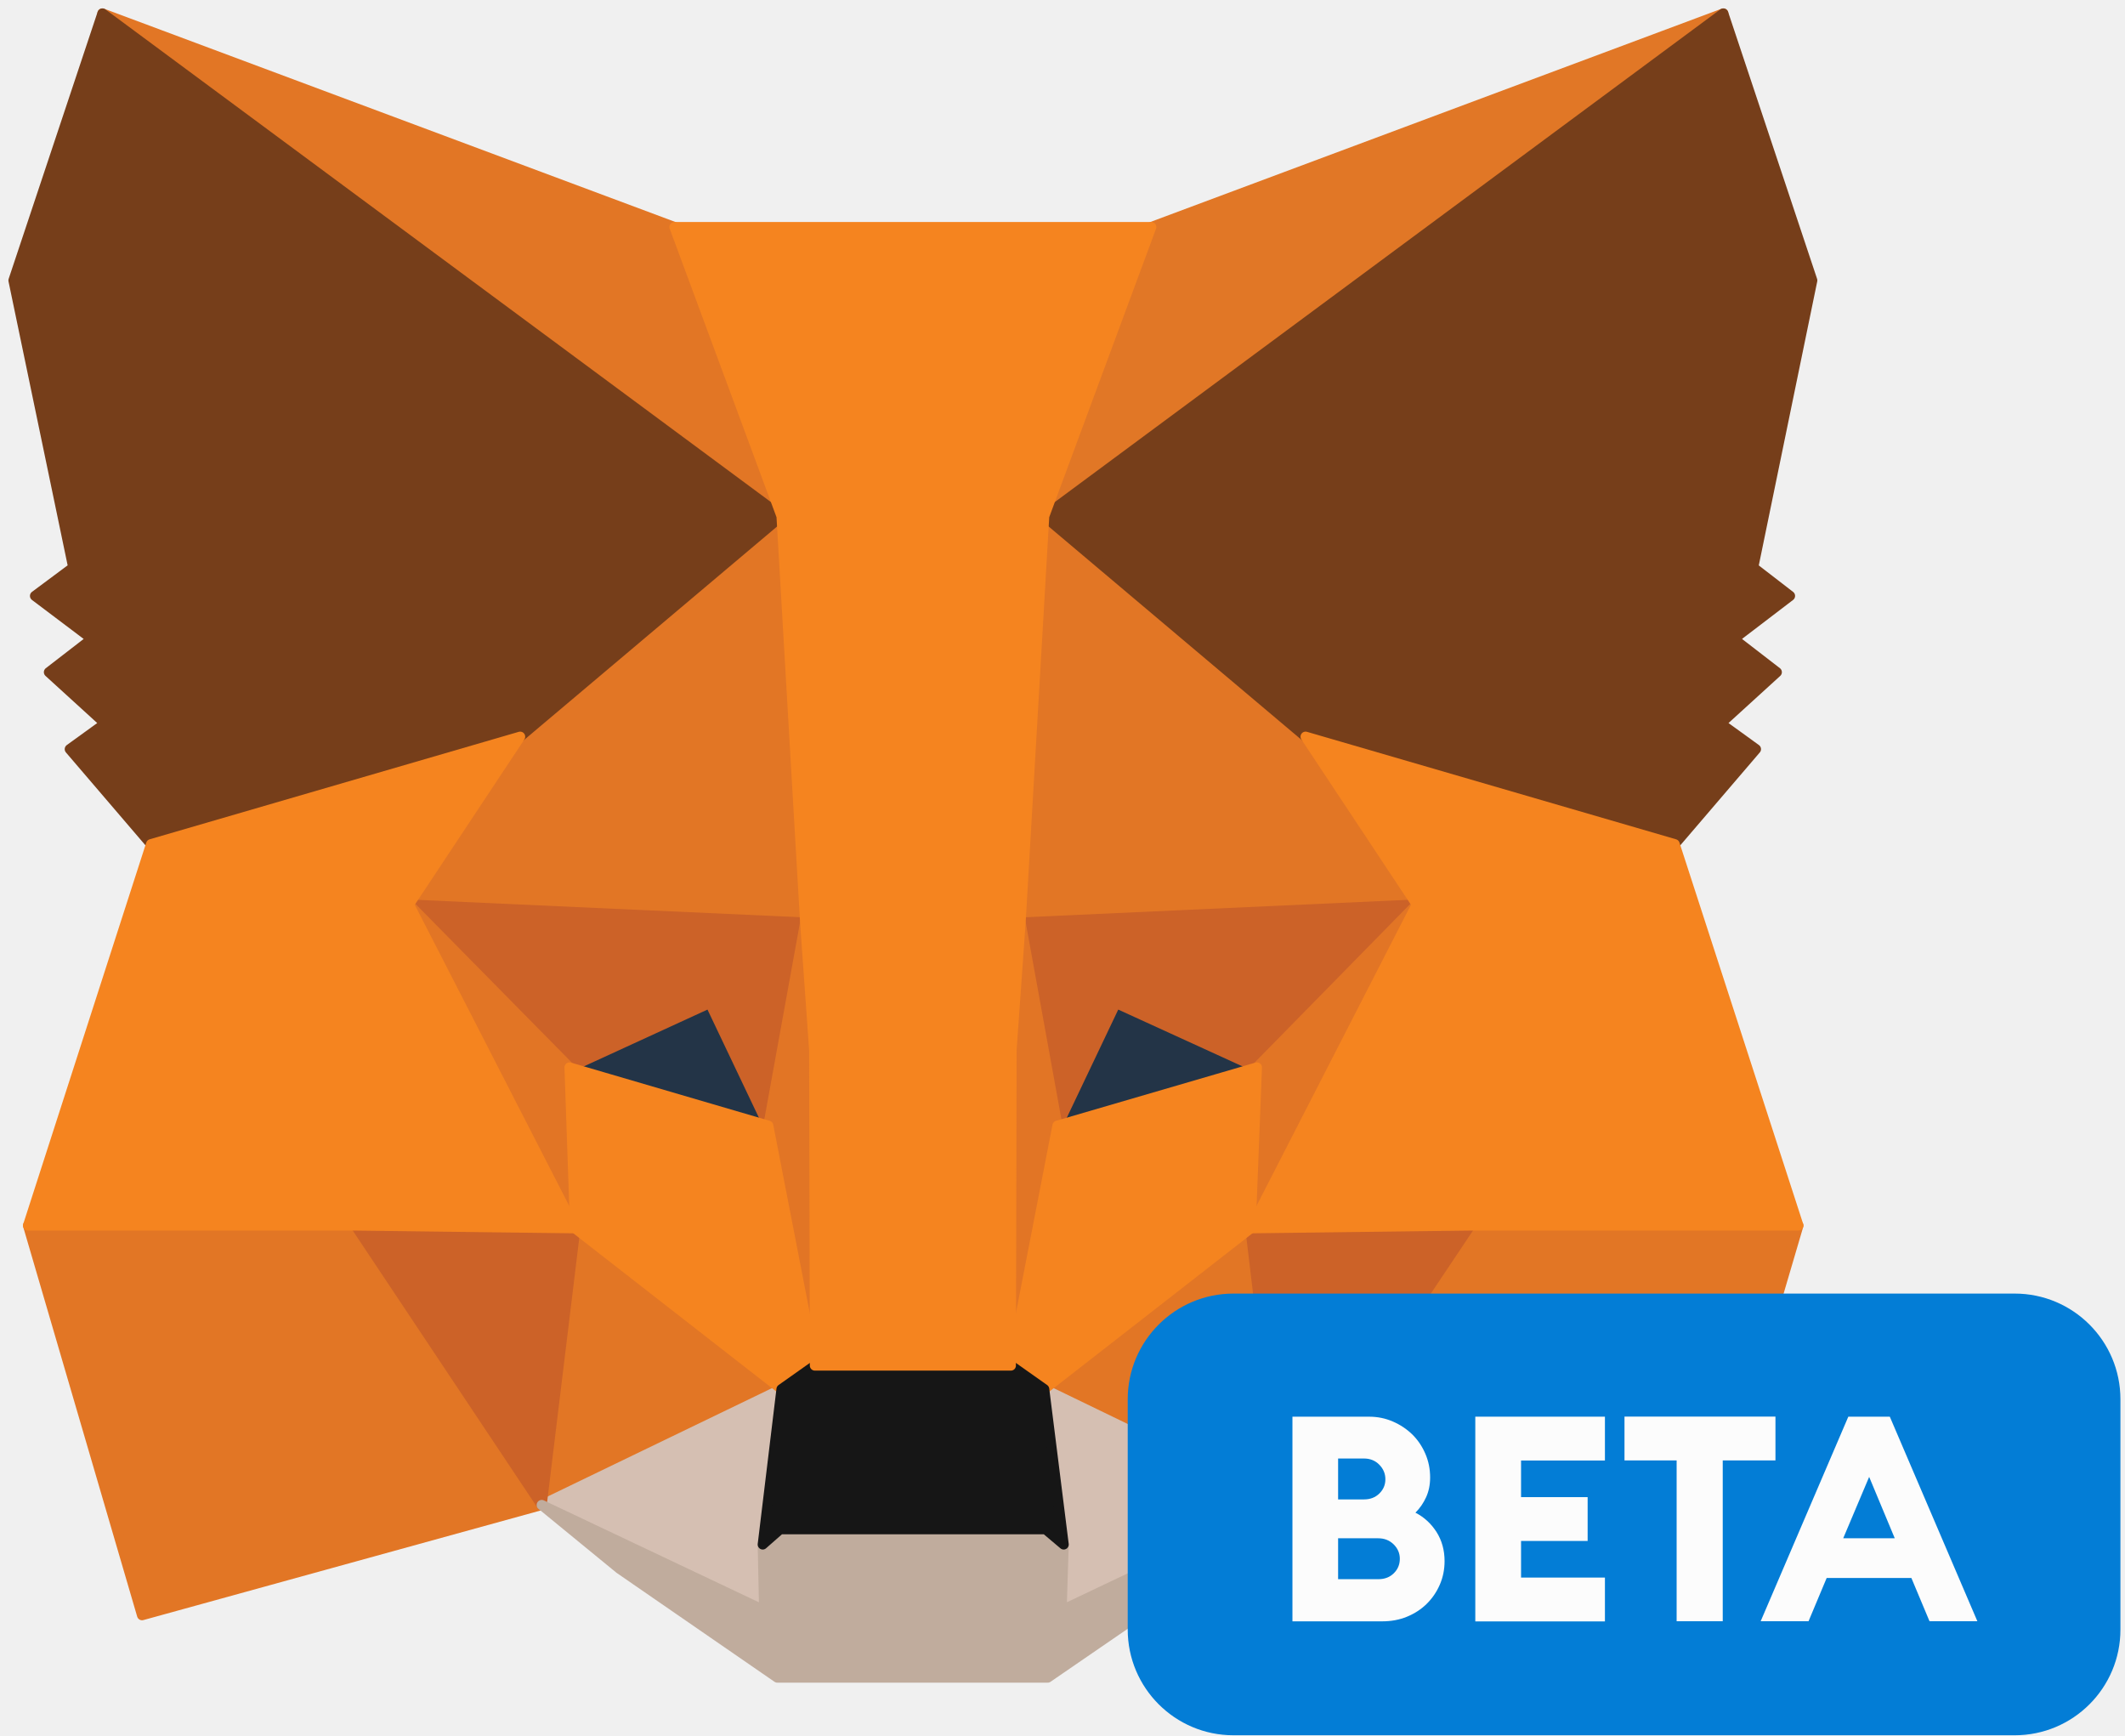
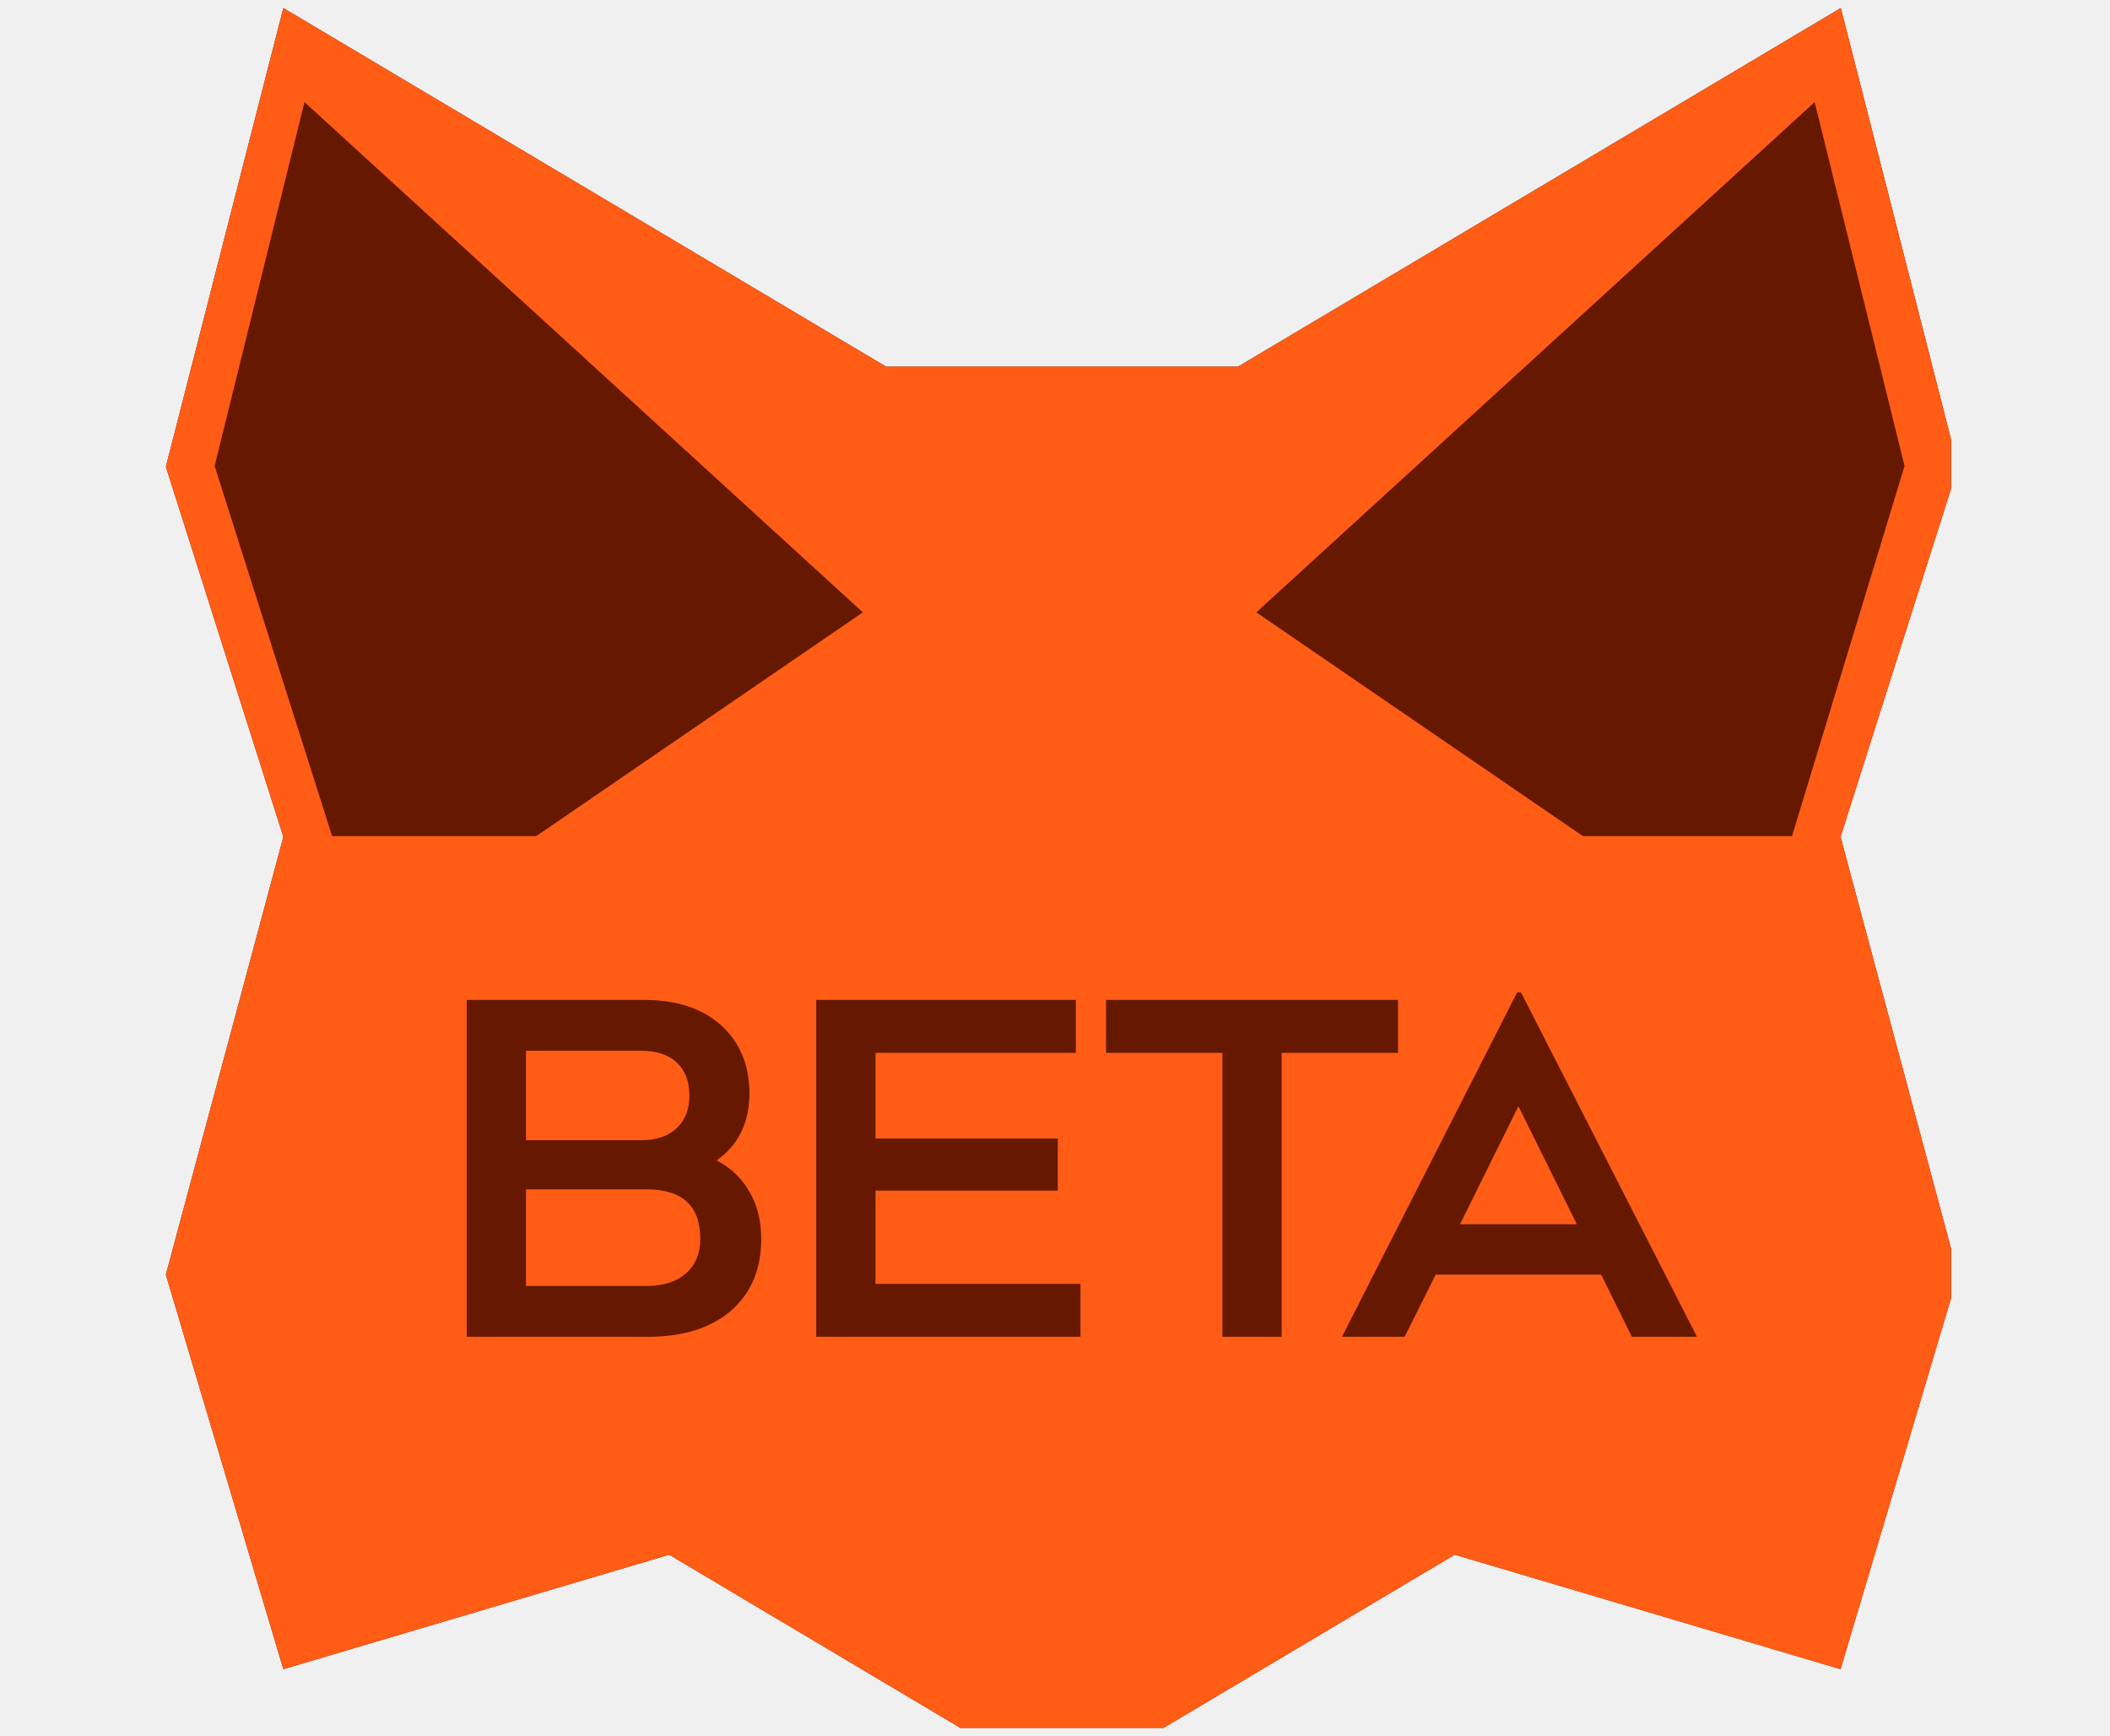
- <svg xmlns="http://www.w3.org/2000/svg" width="158" height="129" viewBox="0 0 158 129" fill="none">
-   <path d="M128.133 1L75.884 39.661L85.6 16.877L128.133 1Z" fill="#E17726" stroke="#E17726" stroke-width="0.75" stroke-linecap="round" stroke-linejoin="round" />
-   <path d="M7.615 1L59.399 40.021L50.148 16.877L7.615 1Z" fill="#E27625" stroke="#E27625" stroke-width="0.75" stroke-linecap="round" stroke-linejoin="round" />
-   <path d="M109.322 90.641L95.42 111.879L125.188 120.075L133.715 91.105L109.322 90.641Z" fill="#E27625" stroke="#E27625" stroke-width="0.75" stroke-linecap="round" stroke-linejoin="round" />
-   <path d="M2.085 91.105L10.561 120.075L40.277 111.879L26.426 90.641L2.085 91.105Z" fill="#E27625" stroke="#E27625" stroke-width="0.75" stroke-linecap="round" stroke-linejoin="round" />
-   <path d="M38.675 54.764L30.406 67.238L59.864 68.579L58.882 36.877L38.675 54.764Z" fill="#E27625" stroke="#E27625" stroke-width="0.75" stroke-linecap="round" stroke-linejoin="round" />
-   <path d="M97.074 54.764L76.557 36.516L75.885 68.579L105.343 67.238L97.074 54.764Z" fill="#E27625" stroke="#E27625" stroke-width="0.75" stroke-linecap="round" stroke-linejoin="round" />
-   <path d="M40.277 111.879L58.106 103.27L42.757 91.311L40.277 111.879Z" fill="#E27625" stroke="#E27625" stroke-width="0.75" stroke-linecap="round" stroke-linejoin="round" />
-   <path d="M77.641 103.27L95.419 111.879L92.99 91.311L77.641 103.27Z" fill="#E27625" stroke="#E27625" stroke-width="0.75" stroke-linecap="round" stroke-linejoin="round" />
-   <path d="M95.42 111.879L77.642 103.27L79.089 114.817L78.934 119.714L95.42 111.879Z" fill="#D5BFB2" stroke="#D5BFB2" stroke-width="0.75" stroke-linecap="round" stroke-linejoin="round" />
-   <path d="M40.277 111.879L56.815 119.714L56.712 114.817L58.107 103.27L40.277 111.879Z" fill="#D5BFB2" stroke="#D5BFB2" stroke-width="0.75" stroke-linecap="round" stroke-linejoin="round" />
-   <path d="M57.125 83.682L42.344 79.352L52.784 74.558L57.125 83.682Z" fill="#233447" stroke="#233447" stroke-width="0.75" stroke-linecap="round" stroke-linejoin="round" />
-   <path d="M78.623 83.682L82.964 74.558L93.456 79.352L78.623 83.682Z" fill="#233447" stroke="#233447" stroke-width="0.75" stroke-linecap="round" stroke-linejoin="round" />
-   <path d="M40.277 111.879L42.861 90.641L26.427 91.105L40.277 111.879Z" fill="#CC6228" stroke="#CC6228" stroke-width="0.75" stroke-linecap="round" stroke-linejoin="round" />
-   <path d="M92.887 90.641L95.419 111.879L109.321 91.105L92.887 90.641Z" fill="#CC6228" stroke="#CC6228" stroke-width="0.75" stroke-linecap="round" stroke-linejoin="round" />
-   <path d="M105.342 67.239L75.884 68.579L78.623 83.682L82.965 74.558L93.456 79.352L105.342 67.239Z" fill="#CC6228" stroke="#CC6228" stroke-width="0.75" stroke-linecap="round" stroke-linejoin="round" />
-   <path d="M42.344 79.352L52.783 74.558L57.125 83.682L59.864 68.579L30.406 67.239L42.344 79.352Z" fill="#CC6228" stroke="#CC6228" stroke-width="0.75" stroke-linecap="round" stroke-linejoin="round" />
-   <path d="M30.406 67.239L42.758 91.311L42.344 79.352L30.406 67.239Z" fill="#E27525" stroke="#E27525" stroke-width="0.75" stroke-linecap="round" stroke-linejoin="round" />
-   <path d="M93.456 79.352L92.991 91.311L105.343 67.239L93.456 79.352Z" fill="#E27525" stroke="#E27525" stroke-width="0.75" stroke-linecap="round" stroke-linejoin="round" />
-   <path d="M59.864 68.579L57.125 83.682L60.587 101.518L61.363 78.012L59.864 68.579Z" fill="#E27525" stroke="#E27525" stroke-width="0.75" stroke-linecap="round" stroke-linejoin="round" />
-   <path d="M75.885 68.579L74.438 77.96L75.161 101.518L78.624 83.682L75.885 68.579Z" fill="#E27525" stroke="#E27525" stroke-width="0.75" stroke-linecap="round" stroke-linejoin="round" />
-   <path d="M78.624 83.682L75.161 101.517L77.642 103.27L92.991 91.311L93.456 79.352L78.624 83.682Z" fill="#F5841F" stroke="#F5841F" stroke-width="0.75" stroke-linecap="round" stroke-linejoin="round" />
-   <path d="M42.344 79.352L42.758 91.311L58.107 103.27L60.587 101.517L57.125 83.682L42.344 79.352Z" fill="#F5841F" stroke="#F5841F" stroke-width="0.75" stroke-linecap="round" stroke-linejoin="round" />
-   <path d="M78.934 119.714L79.089 114.817L77.745 113.683H58.004L56.712 114.817L56.815 119.714L40.277 111.879L46.065 116.621L57.797 124.714H77.9L89.684 116.621L95.42 111.879L78.934 119.714Z" fill="#C0AC9D" stroke="#C0AC9D" stroke-width="0.75" stroke-linecap="round" stroke-linejoin="round" />
-   <path d="M77.642 103.27L75.161 101.517H60.587L58.106 103.27L56.711 114.817L58.003 113.683H77.745L79.089 114.817L77.642 103.27Z" fill="#161616" stroke="#161616" stroke-width="0.75" stroke-linecap="round" stroke-linejoin="round" />
-   <path d="M130.356 42.186L134.749 20.846L128.133 1L77.642 38.372L97.074 54.764L124.516 62.754L130.562 55.692L127.927 53.785L132.113 49.97L128.909 47.496L133.095 44.3L130.356 42.186Z" fill="#763E1A" stroke="#763E1A" stroke-width="0.75" stroke-linecap="round" stroke-linejoin="round" />
-   <path d="M1 20.846L5.445 42.186L2.602 44.3L6.84 47.496L3.636 49.97L7.822 53.785L5.186 55.692L11.233 62.754L38.675 54.764L58.107 38.372L7.615 1L1 20.846Z" fill="#763E1A" stroke="#763E1A" stroke-width="0.75" stroke-linecap="round" stroke-linejoin="round" />
-   <path d="M124.516 62.754L97.074 54.764L105.343 67.238L92.991 91.311L109.322 91.105H133.715L124.516 62.754Z" fill="#F5841F" stroke="#F5841F" stroke-width="0.75" stroke-linecap="round" stroke-linejoin="round" />
-   <path d="M38.675 54.764L11.232 62.754L2.085 91.105H26.427L42.758 91.311L30.406 67.238L38.675 54.764Z" fill="#F5841F" stroke="#F5841F" stroke-width="0.75" stroke-linecap="round" stroke-linejoin="round" />
-   <path d="M75.885 68.579L77.642 38.372L85.601 16.877H50.148L58.107 38.372L59.864 68.579L60.536 78.063L60.588 101.517H75.162L75.213 78.063L75.885 68.579Z" fill="#F5841F" stroke="#F5841F" stroke-width="0.75" stroke-linecap="round" stroke-linejoin="round" />
-   <path d="M149.801 129H91.708C87.37 129 83.849 125.479 83.849 121.141V104.024C83.849 99.685 87.37 96.165 91.708 96.165H149.801C154.139 96.165 157.66 99.685 157.66 104.024V121.141C157.66 125.485 154.139 129 149.801 129Z" fill="#037DD6" />
-   <path d="M96.09 105.317H101.808C102.42 105.317 103.007 105.436 103.556 105.673C104.106 105.91 104.586 106.229 105.005 106.634C105.417 107.04 105.741 107.521 105.978 108.07C106.216 108.62 106.334 109.206 106.334 109.837C106.334 110.38 106.234 110.867 106.035 111.304C105.835 111.741 105.573 112.122 105.242 112.452C105.885 112.783 106.403 113.258 106.809 113.888C107.208 114.519 107.408 115.237 107.408 116.054C107.408 116.685 107.289 117.265 107.052 117.808C106.815 118.352 106.49 118.826 106.078 119.232C105.666 119.638 105.173 119.956 104.611 120.187C104.049 120.418 103.438 120.53 102.782 120.53H96.097V105.317H96.09ZM101.421 111.466C101.877 111.466 102.258 111.323 102.557 111.029C102.857 110.736 103.007 110.386 103.007 109.968C103.007 109.556 102.857 109.194 102.557 108.888C102.258 108.582 101.877 108.426 101.421 108.426H99.492V111.466H101.421ZM102.495 117.396C102.951 117.396 103.332 117.253 103.631 116.959C103.931 116.666 104.081 116.304 104.081 115.88C104.081 115.468 103.925 115.105 103.619 114.806C103.313 114.506 102.932 114.356 102.47 114.356H99.492V117.396H102.495Z" fill="#FCFCFC" />
-   <path d="M109.693 105.316H119.331V108.575H113.095V111.297H118.045V114.555H113.095V117.277H119.331V120.536H109.693V105.316Z" fill="#FCFCFC" />
-   <path d="M124.663 108.568H120.786V105.31H132.01V108.568H128.09V120.523H124.663V108.568Z" fill="#FCFCFC" />
-   <path d="M137.428 105.316H140.512L147.023 120.523H143.465L142.117 117.308H135.818L134.47 120.523H130.911L137.428 105.316ZM137.048 114.356H140.881L138.977 109.792L137.048 114.356Z" fill="#FCFCFC" />
+ <svg xmlns="http://www.w3.org/2000/svg" width="158" height="130" viewBox="0 0 158 130" fill="none">
+   <g clip-path="url(#clip0_11412_1329)">
+     <g clip-path="url(#clip1_11412_1329)">
+       <path d="M146.621 34.953L137.842 0.601L92.698 27.46H66.361L21.217 0.601L12.419 34.953L21.217 62.669L12.419 95.456L21.217 124.999L50.108 116.425L71.915 129.397H87.125L108.933 116.425L137.823 124.999L146.621 95.456L137.823 62.669L146.621 34.953Z" fill="#661800" />
+       <path d="M146.621 34.953L137.842 0.601L92.698 27.46H66.361L21.217 0.601L12.419 34.953L21.217 62.669L12.419 95.456L21.217 124.999L50.108 116.425L71.915 129.397H87.125L108.933 116.425L137.823 124.999L146.621 95.456L137.823 62.669L146.621 34.953ZM24.87 62.613L16.073 34.897L22.801 7.647L64.609 45.857L40.154 62.613H24.87ZM134.189 62.613H118.532L94.077 45.857L135.885 7.647L142.614 34.897L134.189 62.613Z" fill="#FF5C16" />
+       <path d="M34.952 74.88H48.225C50.658 74.88 52.577 75.509 53.981 76.767C55.386 78.026 56.099 79.714 56.12 81.832C56.12 84.054 55.302 85.742 53.667 86.895C54.736 87.462 55.554 88.248 56.12 89.254C56.707 90.24 57.001 91.414 57.001 92.777C57.001 95.042 56.246 96.835 54.736 98.156C53.227 99.456 51.151 100.106 48.508 100.106H34.952V74.88ZM39.387 96.3H48.414C49.672 96.3 50.658 95.986 51.371 95.356C52.084 94.727 52.44 93.868 52.44 92.777C52.44 90.303 51.098 89.066 48.414 89.066H39.387V96.3ZM39.387 85.386H48.005C49.138 85.386 50.018 85.092 50.647 84.505C51.297 83.918 51.622 83.1 51.622 82.052C51.622 80.982 51.308 80.154 50.679 79.567C50.05 78.98 49.158 78.686 48.005 78.686H39.387V85.386ZM61.122 74.88H80.561V78.843H65.557V85.26H79.208V89.16H65.557V96.143H80.907V100.106H61.122V74.88ZM82.825 74.88H104.685V78.843H95.972V100.106H91.537V78.843H82.825V74.88ZM113.608 74.314H113.891L127.07 100.106H122.195L119.899 95.451H107.506L105.179 100.106H100.492L113.608 74.314ZM109.33 91.676H118.075L113.703 82.838L109.33 91.676Z" fill="#661800" />
+     </g>
+   </g>
+   <defs>
+     <clipPath id="clip0_11412_1329">
+       <rect width="158" height="129" fill="white" transform="translate(0 0.5)" />
+     </clipPath>
+     <clipPath id="clip1_11412_1329">
+       <rect width="134.202" height="129" fill="white" transform="translate(11.8992 0.5)" />
+     </clipPath>
+   </defs>
</svg>
